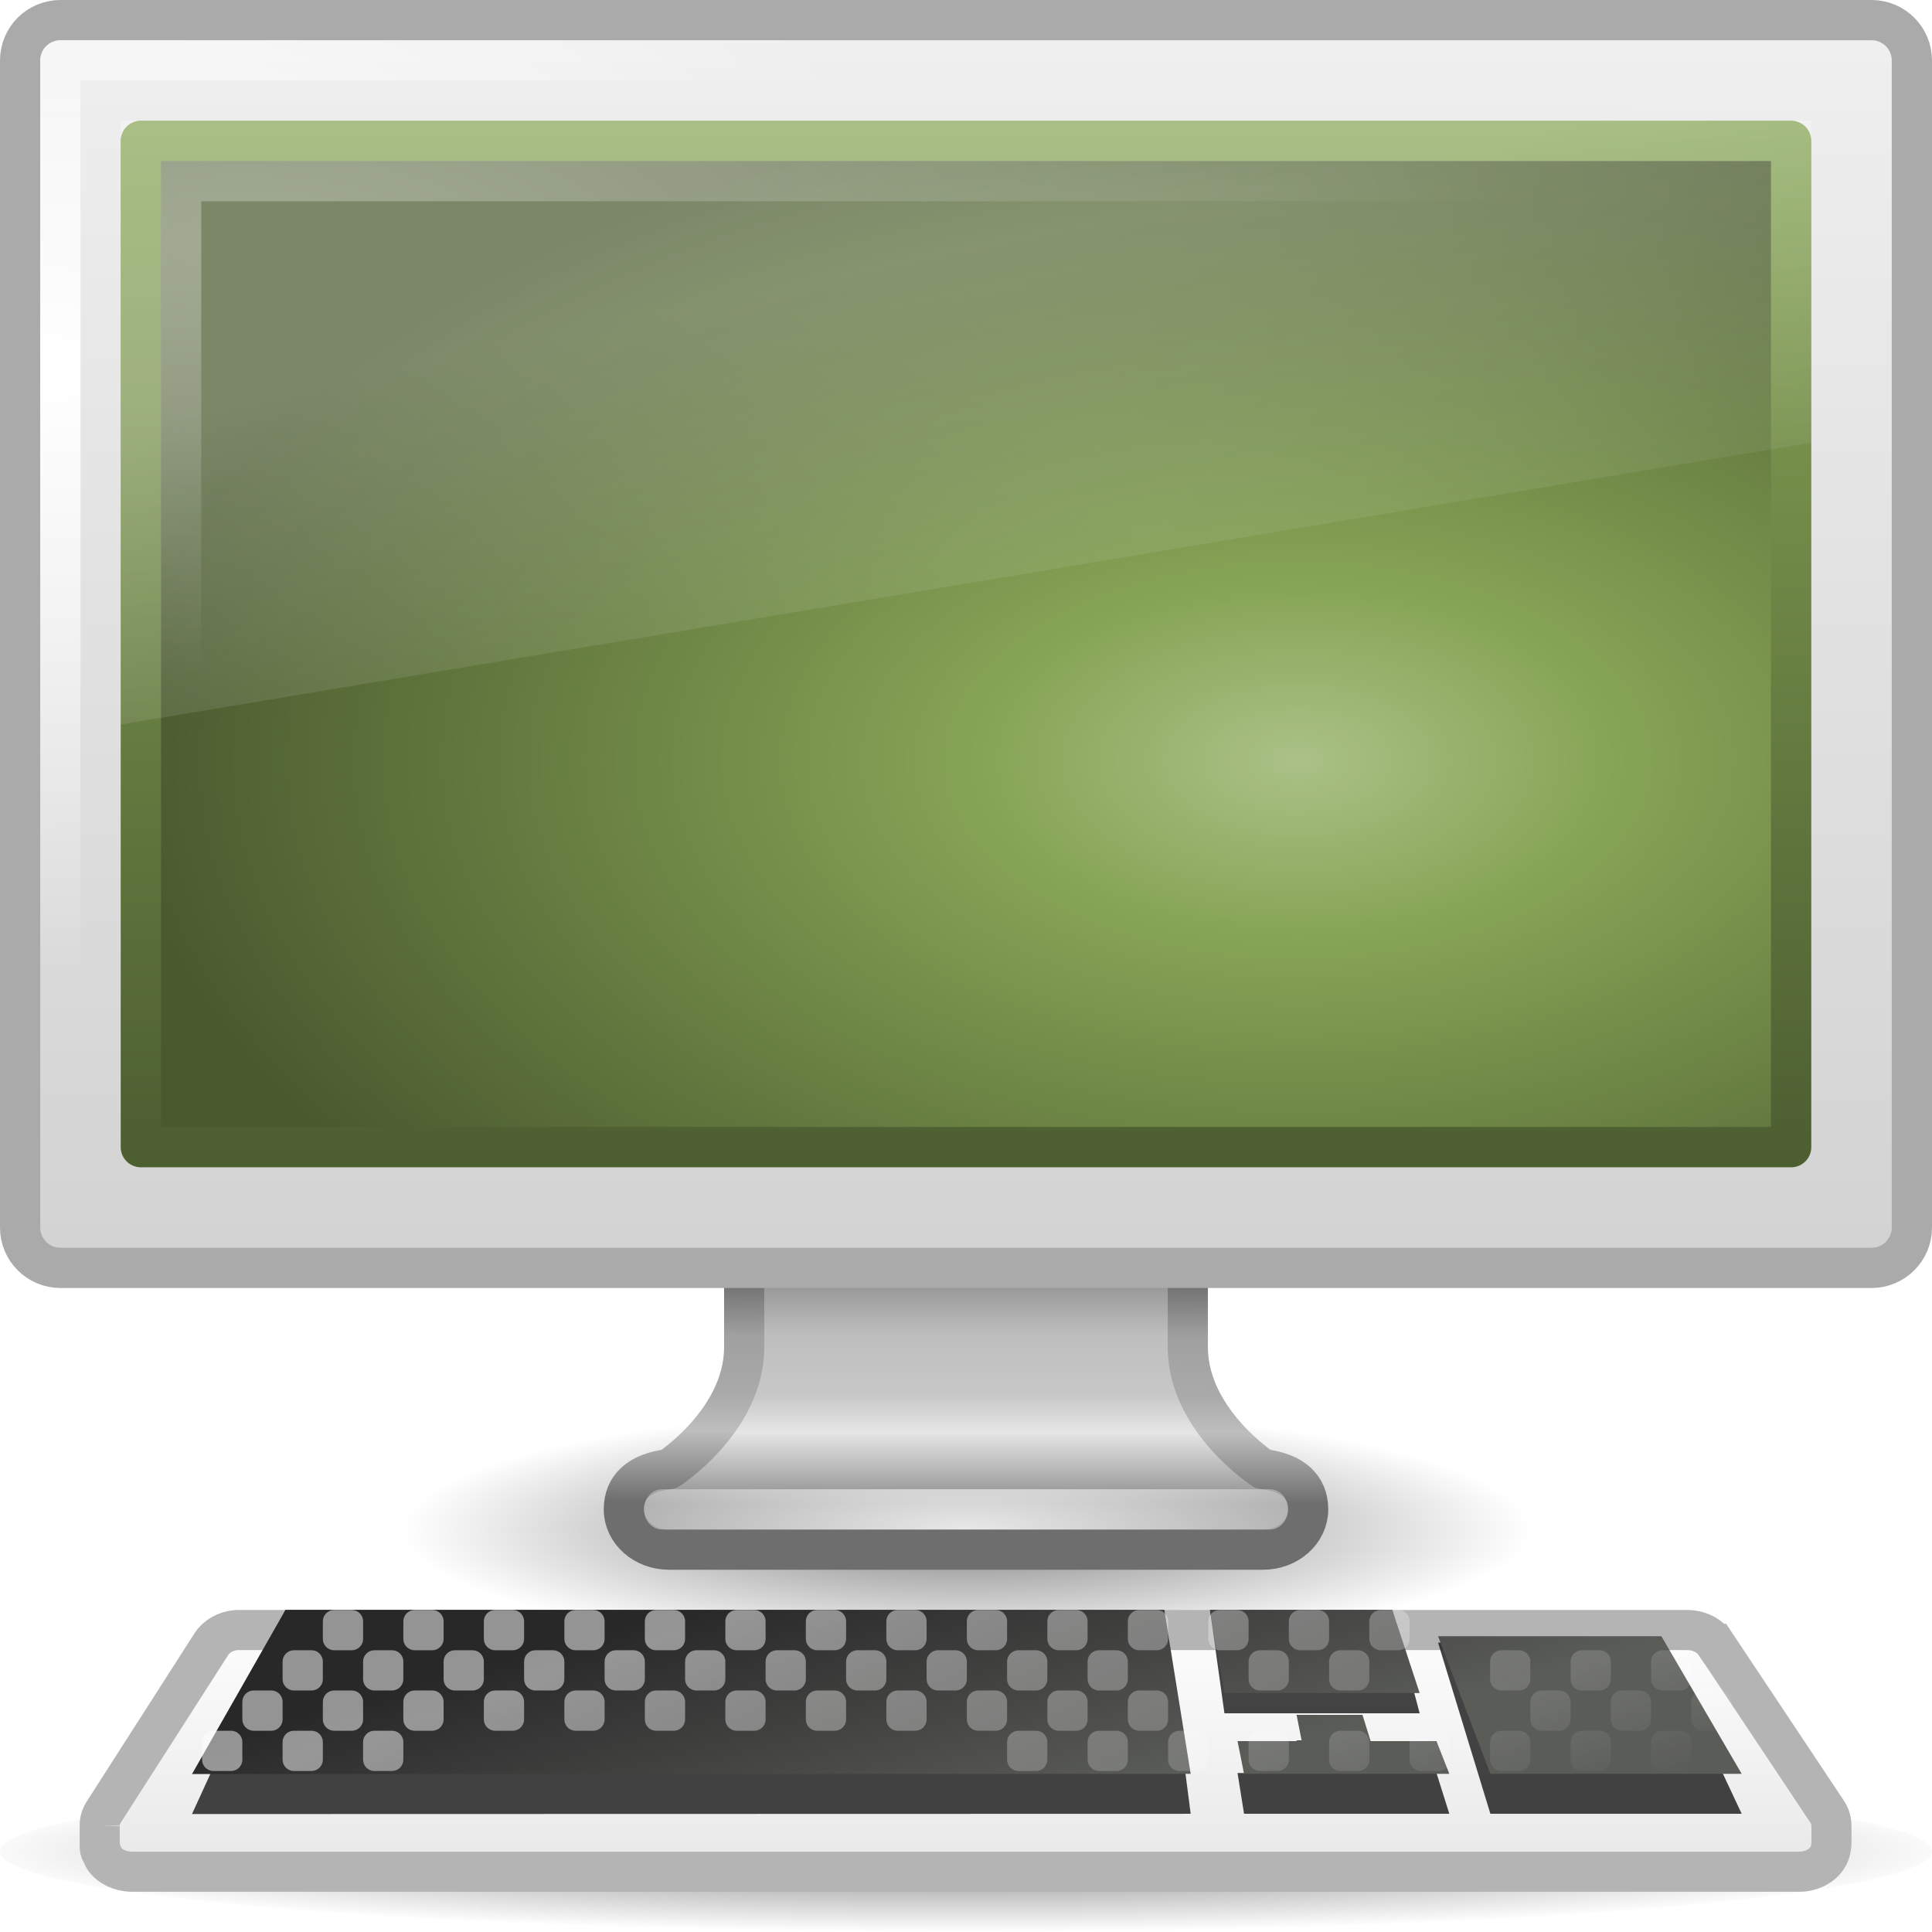
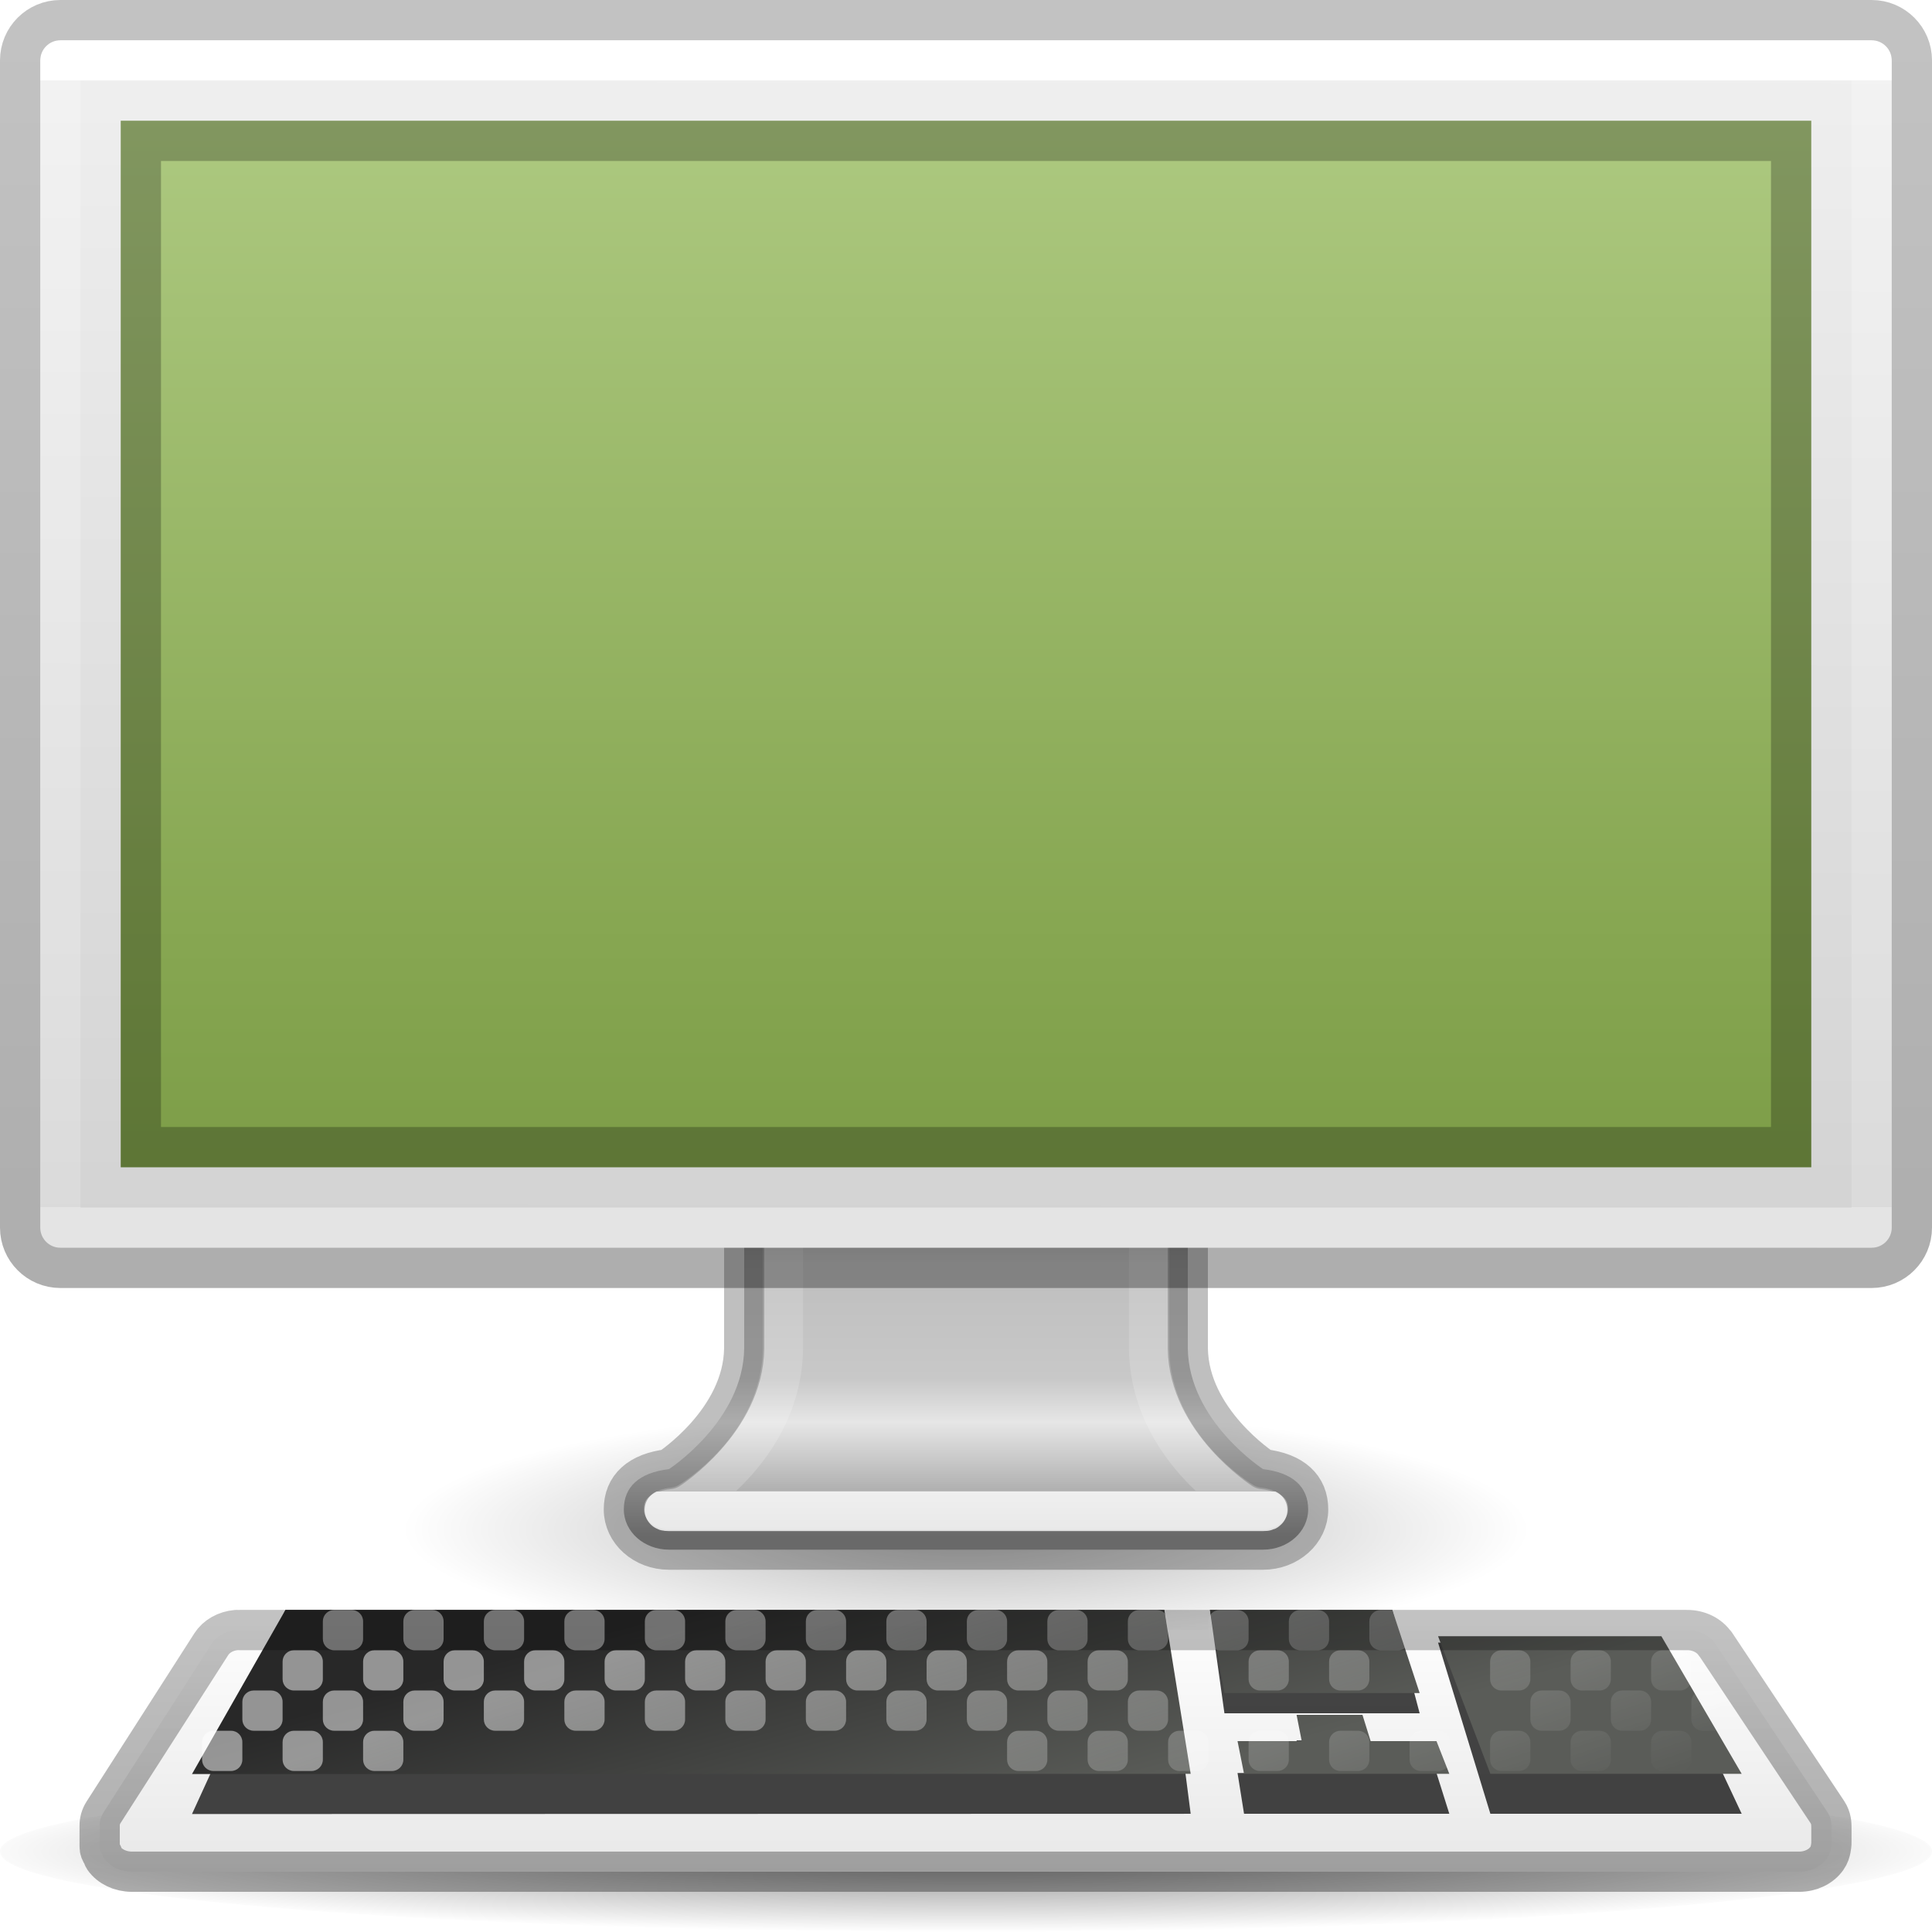
<svg xmlns="http://www.w3.org/2000/svg" xmlns:xlink="http://www.w3.org/1999/xlink" version="1.0" width="48" height="48" id="svg2">
  <defs id="defs4">
+     <linearGradient id="linearGradient4402">
+       <stop style="stop-color:#000000;stop-opacity:0.239" offset="0" id="stop4404" />
+       <stop style="stop-color:#000000;stop-opacity:0.318" offset="1" id="stop4406" />
+     </linearGradient>
    <linearGradient id="linearGradient10691">
      <stop offset="0" id="stop10693" />
      <stop offset="1" style="stop-opacity:0" id="stop10695" />
    </linearGradient>
    <linearGradient id="linearGradient6602">
      <stop offset="0" style="stop-color:#fff" id="stop6604" />
      <stop offset="1" style="stop-color:#fff;stop-opacity:0" id="stop6606" />
    </linearGradient>
    <linearGradient x1="317" y1="79.188" gradientTransform="translate(-295.98 -40)" x2="320.5" gradientUnits="userSpaceOnUse" xlink:href="#linearGradient6602" y2="89.75" id="linearGradient5732" />
-     <radialGradient r="23" gradientTransform="matrix(-1.6551e-8 -.71585 1.2711 0 34.865 37.944)" cx="26.617" cy="-2.064" gradientUnits="userSpaceOnUse" id="radialGradient2684">
-       <stop offset="0" style="stop-color:#abc187;stop-opacity:1" id="stop2749" />
-       <stop offset=".262" style="stop-color:#87a556;stop-opacity:1" id="stop2751" />
-       <stop offset=".661" style="stop-color:#657b40;stop-opacity:1" id="stop2753" />
-       <stop offset="1" style="stop-color:#4a5a2f;stop-opacity:1" id="stop2755" />
-     </radialGradient>
-     <linearGradient x1="10.014" y1="44.96" gradientTransform="matrix(.87132 0 0 .60691 3.0644 1.4991)" x2="10.014" gradientUnits="userSpaceOnUse" y2="2.877" id="linearGradient2686">
-       <stop offset="0" style="stop-color:#4d5e31;stop-opacity:1" id="stop2759" />
-       <stop offset="1" style="stop-color:#87a556;stop-opacity:1" id="stop2761" />
-     </linearGradient>
-     <radialGradient r="20" gradientTransform="matrix(1.5833 -.0080759 .0027447 .53813 -3.4801 6.4081)" cx="5.969" cy="-.646" gradientUnits="userSpaceOnUse" xlink:href="#linearGradient6602" id="radialGradient2698" />
-     <linearGradient x1="12.938" y1="8.438" gradientTransform="translate(-.0000065399 -.00012224)" x2="15.25" gradientUnits="userSpaceOnUse" y2="19.812" id="linearGradient2701">
-       <stop offset="0" style="stop-color:#fff;stop-opacity:.275" id="stop6594" />
-       <stop offset="1" style="stop-color:#fff;stop-opacity:0" id="stop6596" />
-     </linearGradient>
    <linearGradient x1="316.86" y1="85.62" gradientTransform="matrix(.9167 0 0 .81537 -269.32 -30.938)" x2="319.39" gradientUnits="userSpaceOnUse" y2="93.916" id="linearGradient2762">
      <stop offset="0" style="stop-color:#282828" id="stop4576" />
      <stop offset="1" style="stop-color:#5a5c58" id="stop4578" />
    </linearGradient>
    <linearGradient x1="145.44" y1="372.67" gradientTransform="matrix(.18758 0 0 .15853 -3.2911 -19.079)" x2="145.44" gradientUnits="userSpaceOnUse" y2="416.83" id="linearGradient2766">
      <stop offset="0" style="stop-color:#fff" id="stop7257" />
      <stop offset="1" style="stop-color:#e6e6e6" id="stop7259" />
    </linearGradient>
    <radialGradient r="7.228" gradientTransform="matrix(3.4586 -.0000047697 3.9259e-7 .27669 .81816 25.632)" cx="6.703" cy="73.616" gradientUnits="userSpaceOnUse" xlink:href="#linearGradient10691" id="radialGradient2769" />
-     <radialGradient r="23" gradientTransform="matrix(1 0 0 .65217 -.0000065304 5.5651)" cx="1" cy="5.564" gradientUnits="userSpaceOnUse" xlink:href="#linearGradient6602" id="radialGradient2777" />
-     <linearGradient x1="20.147" y1="-0" gradientTransform="matrix(1.0016 0 0 1.001 -.039377 -.016652)" x2="20.104" gradientUnits="userSpaceOnUse" y2="31.983" id="linearGradient2780">
+     <linearGradient x1="20.147" y1="-0" gradientTransform="matrix(0.9802894,0,0,0.9687097,0.4720795,0.5001207)" x2="20.104" gradientUnits="userSpaceOnUse" y2="31.983" id="linearGradient2780">
      <stop offset="0" style="stop-color:#f0f0f0" id="stop6546" />
      <stop offset="1" style="stop-color:#d2d2d2" id="stop6548" />
    </linearGradient>
-     <radialGradient r="8" gradientTransform="matrix(1.8286 -3.144e-8 0 .43815 -19.887 21.069)" cx="24" cy="38.641" gradientUnits="userSpaceOnUse" xlink:href="#linearGradient6602" id="radialGradient2783" />
-     <linearGradient x1="320.28" y1="86.913" gradientTransform="matrix(.99641 0 0 1.0001 -294.88 -56.013)" x2="320.28" gradientUnits="userSpaceOnUse" y2="93.38" id="linearGradient2786">
-       <stop offset="0" style="stop-color:#787878" id="stop6622" />
-       <stop offset=".35" style="stop-color:#bebebe" id="stop6624" />
-       <stop offset=".583" style="stop-color:#c8c8c8" id="stop6626" />
-       <stop offset=".723" style="stop-color:#e6e6e6" id="stop6628" />
-       <stop offset="1" style="stop-color:#8c8c8c" id="stop6630" />
+     <radialGradient r="7.228" gradientTransform="matrix(1.9368 0 0 .41503 11.018 7.4474)" cx="6.703" cy="73.616" gradientUnits="userSpaceOnUse" xlink:href="#linearGradient10691" id="radialGradient2792" />
+     <linearGradient id="linearGradient4850">
+       <stop id="stop4852" style="stop-color:#ffffff;stop-opacity:1" offset="0" />
+       <stop id="stop4854" style="stop-color:#ffffff;stop-opacity:0.235" offset="0" />
+       <stop id="stop4856" style="stop-color:#ffffff;stop-opacity:0.157" offset="0.969" />
+       <stop id="stop4858" style="stop-color:#ffffff;stop-opacity:0.392" offset="1" />
    </linearGradient>
-     <linearGradient x1="22.325" y1="30.958" x2="22.301" gradientUnits="userSpaceOnUse" y2="37.319" id="linearGradient2789">
-       <stop offset="0" style="stop-color:#505050" id="stop6929" />
-       <stop offset=".35" style="stop-color:#a0a0a0" id="stop6931" />
-       <stop offset=".583" style="stop-color:#aaa" id="stop6933" />
-       <stop offset=".723" style="stop-color:#bebebe" id="stop6935" />
-       <stop offset="1" style="stop-color:#6e6e6e" id="stop6937" />
+     <linearGradient id="linearGradient4691">
+       <stop offset="0" style="stop-color:#ffffff;stop-opacity:1" id="stop4693" />
+       <stop offset="0" style="stop-color:#ffffff;stop-opacity:0.235" id="stop4695" />
+       <stop offset="1" style="stop-color:#ffffff;stop-opacity:0.157" id="stop4697" />
+       <stop offset="1" style="stop-color:#ffffff;stop-opacity:0.392" id="stop4699" />
    </linearGradient>
-     <radialGradient r="7.228" gradientTransform="matrix(1.9368 0 0 .41503 11.018 7.4474)" cx="6.703" cy="73.616" gradientUnits="userSpaceOnUse" xlink:href="#linearGradient10691" id="radialGradient2792" />
+     <linearGradient x1="320.03" y1="82.323" gradientTransform="matrix(1.089754,0,0,0.8854916,-324.7689,-45.18172)" x2="320.03" gradientUnits="userSpaceOnUse" y2="94.126" id="linearGradient3080">
+       <stop offset="0" style="stop-color:#787878" id="stop3205" />
+       <stop offset=".35" style="stop-color:#bebebe" id="stop3207" />
+       <stop offset="0.625" style="stop-color:#c8c8c8" id="stop3209" />
+       <stop offset="0.729" style="stop-color:#e6e6e6" id="stop3211" />
+       <stop offset="1" style="stop-color:#8c8c8c" id="stop3213" />
+     </linearGradient>
+     <linearGradient xlink:href="#linearGradient4850" id="linearGradient3152-7" gradientUnits="userSpaceOnUse" gradientTransform="matrix(1.024216,0,0,0.6969979,-0.5153776,1.342823)" x1="25.005" y1="51.229" x2="25.005" y2="40.265" />
+     <linearGradient gradientTransform="matrix(1.17199,0,0,0.7625985,-4.127757,-2.302386)" gradientUnits="userSpaceOnUse" xlink:href="#linearGradient4691" id="linearGradient3093-0" y2="42.358" x2="24" y1="5.642" x1="24" />
+     <linearGradient gradientTransform="matrix(0.8643913,0,0,0.9245326,2.503412,-12.25488)" gradientUnits="userSpaceOnUse" xlink:href="#radialGradient2444-8" id="linearGradient12481-7" y2="57.823" x2="35.793" y1="16.345" x1="35.793" />
+     <radialGradient r="23.097" gradientTransform="matrix(1.5647,-9.5143e-8,6.1772e-8,1.0159,-59.14917,8.1461)" cx="63.969" cy="14.113" gradientUnits="userSpaceOnUse" id="radialGradient2444-8">
+       <stop offset="0" style="stop-color:#ADC980" id="stop3618-4" />
+       <stop offset="0.523" style="stop-color:#87A752" id="stop3270-5" />
+       <stop offset="1" style="stop-color:#688933" id="stop3620-0" />
+     </radialGradient>
+     <linearGradient xlink:href="#linearGradient4402" id="linearGradient4408" x1="26.535" y1="0.683" x2="26.535" y2="31.46" gradientUnits="userSpaceOnUse" />
+     <linearGradient xlink:href="#linearGradient4402" id="linearGradient4472" gradientUnits="userSpaceOnUse" x1="26.878" y1="40.225" x2="26.878" y2="46.589" />
  </defs>
-   <path d="m38 38c0 1.657-6.268 3-14 3s-14-1.343-14-3 6.268-3 14-3 14 1.343 14 3z" style="opacity:.5;fill:url(#radialGradient2792)" id="path2589" />
-   <path d="m18.489 26.499v7.001c-0.022 1.802-1.869 3-1.869 3-0.749 0.089-1.121 0.447-1.121 1.001s0.504 1 1.121 1h14.76c0.617 0 1.121-0.446 1.121-1s-0.372-0.912-1.121-1.001c0 0-1.847-1.198-1.869-3v-7.001h-11.022z" style="stroke-linejoin:round;stroke-width:.998;stroke-dashoffset:0.5;stroke:url(#linearGradient2789);stroke-linecap:round;enable-background:new;fill:url(#linearGradient2786)" id="path4675" />
-   <rect x="16" y="37" width="16" height="1" ry="0.5" rx=".444" style="opacity:.8;enable-background:new;fill:url(#radialGradient2783)" id="rect4703" />
-   <rect x=".5" y=".5" width="47" height="31" ry="1.001" rx="1.002" style="stroke-linejoin:round;stroke-dashoffset:0.5;stroke:#aaa;stroke-linecap:round;fill:url(#linearGradient2780)" id="rect2722" />
-   <rect x="1.5" y="1.5" width="45" height="29" ry="0" rx="0" style="stroke-linejoin:round;stroke-width:1;stroke-dashoffset:0.5;stroke:url(#radialGradient2777);stroke-linecap:round;enable-background:new;fill:none" id="rect4642" />
-   <rect x="3.5" y="3.5" width="41" height="25" style="stroke-linejoin:round;stroke-width:1.002;fill-rule:evenodd;color:#000000;stroke:url(#linearGradient2686);stroke-linecap:round;fill:url(#radialGradient2684)" id="rect2716" />
+   <path d="m38 38c0 1.657-6.268 3-14 3s-14-1.343-14-3 6.268-3 14-3 14 1.343 14 3z" style="opacity:0.3;fill:url(#radialGradient2792)" id="path2589" />
+   <path d="m18.489 26.499v7.001c-0.022 1.802-1.869 3-1.869 3-0.749 0.089-1.121 0.447-1.121 1.001s0.504 1 1.121 1h14.76c0.617 0 1.121-0.446 1.121-1s-0.372-0.912-1.121-1.001c0 0-1.847-1.198-1.869-3v-7.001h-11.022z" style="stroke-linejoin:round;stroke-width:0.998;stroke-dashoffset:0.5;stroke:none;stroke-linecap:round;enable-background:new;fill:url(#linearGradient3080);color:#000000;clip-rule:nonzero;display:inline;overflow:visible;visibility:visible;opacity:1;isolation:auto;mix-blend-mode:normal;color-interpolation:sRGB;color-interpolation-filters:linearRGB;solid-color:#000000;solid-opacity:1;fill-opacity:1;fill-rule:nonzero;stroke-miterlimit:4;stroke-dasharray:none;stroke-opacity:1;filter-blend-mode:normal;filter-gaussianBlur-deviation:0;color-rendering:auto;image-rendering:auto;shape-rendering:auto;text-rendering:auto" id="path4675" />
  <path d="m48 46c0 1.105-10.745 2-24 2s-24-0.895-24-2 10.745-2 24-2 24 0.895 24 2z" style="opacity:.5;fill:url(#radialGradient2769)" id="path6096" />
-   <path d="m5.871 40.498c-0.264 0.023-0.495 0.154-0.621 0.352l-2.679 4.181c-0.063 0.1-0.096 0.214-0.094 0.327-0-0.013-0.001-0.009 0 0.01v0.465 0.05c-0.001 0.069 0.024 0.136 0.07 0.193 0.014 0.035 0.014 0.06 0.041 0.099 0.142 0.201 0.403 0.326 0.686 0.327h41.425c0.283 0.001 0.546-0.124 0.691-0.332 0.062-0.088 0.082-0.17 0.094-0.233 0.022-0.107 0.018-0.183 0.018-0.183v-0.01-0.332c0-0.094-0.001-0.24-0.1-0.391l-2.784-4.181h-0.006c-0.144-0.214-0.413-0.345-0.703-0.342h-35.939-0.017c-0.021-0.001-0.038-0.001-0.059 0h-0.023z" style="stroke-width:0.996;stroke-dashoffset:.361;stroke:#b4b4b4;stroke-linecap:square;enable-background:new;fill:url(#linearGradient2766)" id="path3698" />
+   <path d="m5.871 40.498c-0.264 0.023-0.495 0.154-0.621 0.352l-2.679 4.181c-0.063 0.1-0.096 0.214-0.094 0.327-0-0.013-0.001-0.009 0 0.01v0.465 0.05c-0.001 0.069 0.024 0.136 0.07 0.193 0.014 0.035 0.014 0.06 0.041 0.099 0.142 0.201 0.403 0.326 0.686 0.327h41.425c0.283 0.001 0.546-0.124 0.691-0.332 0.062-0.088 0.082-0.17 0.094-0.233 0.022-0.107 0.018-0.183 0.018-0.183v-0.01-0.332c0-0.094-0.001-0.24-0.1-0.391l-2.784-4.181h-0.006c-0.144-0.214-0.413-0.345-0.703-0.342h-35.939-0.017c-0.021-0.001-0.038-0.001-0.059 0h-0.023z" style="stroke-width:0.996;stroke-dashoffset:0.361;stroke:none;stroke-linecap:square;enable-background:new;fill:url(#linearGradient2766)" id="path3698" />
  <path d="m7.091 39.999l-2.321 5.07 24.812-0.006-0.655-5.064h-21.836 0zm22.97 0l0.36 2.568h4.85l-0.679-2.568h-4.531zm5.667 0.811l1.3 4.253h6.244l-1.996-4.253h-5.548zm-3.515 2.43l0.128 0.81h-1.595l0.162 1.013h5.1l-0.319-1.013h-1.636l-0.203-0.81h-1.637z" style="opacity:.831;fill-rule:evenodd;enable-background:new;fill:#1e1e1e" id="path3702" />
  <path d="m7.091 39.999l-2.321 4.077 24.812-0.005-0.655-4.072h-21.836 0zm22.97 0l0.36 2.065h4.85l-0.679-2.065h-4.531zm5.667 0.652l1.3 3.42h6.244l-1.996-3.42h-5.548zm-3.515 1.954l0.128 0.652h-1.595l0.162 0.814h5.1l-0.319-0.814h-1.636l-0.203-0.652h-1.637z" style="enable-background:new;fill:url(#linearGradient2762);fill-rule:evenodd" id="path3704" />
  <g transform="translate(-.0000065399 -.00012224)" id="g7196">
    <rect x="6.021" y="42" width="1" height="1" ry=".281" rx=".281" style="opacity:.5;enable-background:new;fill:url(#linearGradient5732)" id="rect4584" />
    <rect x="5.021" y="43" width="1" height="1" ry=".281" rx=".281" style="opacity:.5;enable-background:new;fill:url(#linearGradient5732)" id="rect4586" />
    <rect x="7.021" y="41" width="1" height="1" ry=".281" rx=".281" style="opacity:.5;enable-background:new;fill:url(#linearGradient5732)" id="rect4590" />
    <rect x="7.021" y="43" width="1" height="1" ry=".281" rx=".281" style="opacity:.5;enable-background:new;fill:url(#linearGradient5732)" id="rect4592" />
    <rect x="8.021" y="40" width="1" height="1" ry=".281" rx=".281" style="opacity:.5;enable-background:new;fill:url(#linearGradient5732)" id="rect4594" />
    <rect x="10.021" y="40" width="1" height="1" ry=".281" rx=".281" style="opacity:.5;fill:url(#linearGradient5732)" id="rect4607" />
    <rect x="10.021" y="42" width="1" height="1" ry=".281" rx=".281" style="opacity:.5;enable-background:new;fill:url(#linearGradient5732)" id="rect4609" />
    <rect x="9.021" y="43" width="1" height="1" ry=".281" rx=".281" style="opacity:.5;enable-background:new;fill:url(#linearGradient5732)" id="rect4611" />
    <rect x="9.021" y="41" width="1" height="1" ry=".281" rx=".281" style="opacity:.5;enable-background:new;fill:url(#linearGradient5732)" id="rect4613" />
    <rect x="11.021" y="41" width="1" height="1" ry=".281" rx=".281" style="opacity:.5;enable-background:new;fill:url(#linearGradient5732)" id="rect4615" />
    <rect x="12.021" y="40" width="1" height="1" ry=".281" rx=".281" style="opacity:.5;enable-background:new;fill:url(#linearGradient5732)" id="rect4619" />
    <rect x="12.021" y="42" width="1" height="1" ry=".281" rx=".281" style="opacity:.5;enable-background:new;fill:url(#linearGradient5732)" id="rect4628" />
    <rect x="8.021" y="42" width="1" height="1" ry=".281" rx=".281" style="opacity:.5;enable-background:new;fill:url(#linearGradient5732)" id="rect4630" />
    <rect x="14.021" y="40" width="1" height="1" ry=".281" rx=".281" style="opacity:.5;enable-background:new;fill:url(#linearGradient5732)" id="rect4639" />
    <rect x="14.021" y="42" width="1" height="1" ry=".281" rx=".281" style="opacity:.5;enable-background:new;fill:url(#linearGradient5732)" id="rect4641" />
    <rect x="13.021" y="41" width="1" height="1" ry=".281" rx=".281" style="opacity:.5;enable-background:new;fill:url(#linearGradient5732)" id="rect4645" />
    <rect x="15.021" y="41" width="1" height="1" ry=".281" rx=".281" style="opacity:.5;enable-background:new;fill:url(#linearGradient5732)" id="rect4647" />
    <rect x="16.021" y="40" width="1" height="1" ry=".281" rx=".281" style="opacity:.5;enable-background:new;fill:url(#linearGradient5732)" id="rect4651" />
    <rect x="18.021" y="40" width="1" height="1" ry=".281" rx=".281" style="opacity:.5;enable-background:new;fill:url(#linearGradient5732)" id="rect4653" />
    <rect x="18.021" y="42" width="1" height="1" ry=".281" rx=".281" style="opacity:.5;enable-background:new;fill:url(#linearGradient5732)" id="rect4655" />
    <rect x="17.021" y="41" width="1" height="1" ry=".281" rx=".281" style="opacity:.5;enable-background:new;fill:url(#linearGradient5732)" id="rect4659" />
    <rect x="19.021" y="41" width="1" height="1" ry=".281" rx=".281" style="opacity:.5;enable-background:new;fill:url(#linearGradient5732)" id="rect4661" />
    <rect x="20.021" y="40" width="1" height="1" ry=".281" rx=".281" style="opacity:.5;enable-background:new;fill:url(#linearGradient5732)" id="rect4665" />
    <rect x="20.021" y="42" width="1" height="1" ry=".281" rx=".281" style="opacity:.5;enable-background:new;fill:url(#linearGradient5732)" id="rect4667" />
    <rect x="16.021" y="42" width="1" height="1" ry=".281" rx=".281" style="opacity:.5;enable-background:new;fill:url(#linearGradient5732)" id="rect4669" />
    <rect x="22.021" y="40" width="1" height="1" ry=".281" rx=".281" style="opacity:.5;enable-background:new;fill:url(#linearGradient5732)" id="rect4671" />
    <rect x="22.021" y="42" width="1" height="1" ry=".281" rx=".281" style="opacity:.5;enable-background:new;fill:url(#linearGradient5732)" id="rect4673" />
    <rect x="21.021" y="41" width="1" height="1" ry=".281" rx=".281" style="opacity:.5;enable-background:new;fill:url(#linearGradient5732)" id="rect4677" />
    <rect x="23.021" y="41" width="1" height="1" ry=".281" rx=".281" style="opacity:.5;enable-background:new;fill:url(#linearGradient5732)" id="rect4679" />
    <rect x="24.021" y="40" width="1" height="1" ry=".281" rx=".281" style="opacity:.5;enable-background:new;fill:url(#linearGradient5732)" id="rect4683" />
    <rect x="26.021" y="40" width="1" height="1" ry=".281" rx=".281" style="opacity:.5;enable-background:new;fill:url(#linearGradient5732)" id="rect4685" />
    <rect x="26.021" y="42" width="1" height="1" ry=".281" rx=".281" style="opacity:.5;enable-background:new;fill:url(#linearGradient5732)" id="rect4687" />
    <rect x="25.021" y="43" width="1" height="1" ry=".281" rx=".281" style="opacity:.5;enable-background:new;fill:url(#linearGradient5732)" id="rect4689" />
    <rect x="25.021" y="41" width="1" height="1" ry=".281" rx=".281" style="opacity:.5;enable-background:new;fill:url(#linearGradient5732)" id="rect4691" />
    <rect x="27.021" y="41" width="1" height="1" ry=".281" rx=".281" style="opacity:.5;enable-background:new;fill:url(#linearGradient5732)" id="rect4693" />
    <rect x="27.021" y="43" width="1" height="1" ry=".281" rx=".281" style="opacity:.5;enable-background:new;fill:url(#linearGradient5732)" id="rect4695" />
    <rect x="28.021" y="40" width="1" height="1" ry=".281" rx=".281" style="opacity:.5;enable-background:new;fill:url(#linearGradient5732)" id="rect4697" />
    <rect x="28.021" y="42" width="1" height="1" ry=".281" rx=".281" style="opacity:.5;enable-background:new;fill:url(#linearGradient5732)" id="rect4699" />
    <rect x="24.021" y="42" width="1" height="1" ry=".281" rx=".281" style="opacity:.5;enable-background:new;fill:url(#linearGradient5732)" id="rect4701" />
    <rect x="30.021" y="40" width="1" height="1" ry=".281" rx=".281" style="opacity:.5;enable-background:new;fill:url(#linearGradient5732)" id="rect4704" />
    <rect x="29.021" y="43" width="1" height="1" ry=".281" rx=".281" style="opacity:.5;enable-background:new;fill:url(#linearGradient5732)" id="rect4708" />
    <rect x="31.021" y="41" width="1" height="1" ry=".281" rx=".281" style="opacity:.5;enable-background:new;fill:url(#linearGradient5732)" id="rect4712" />
    <rect x="31.021" y="43" width="1" height="1" ry=".281" rx=".281" style="opacity:.5;enable-background:new;fill:url(#linearGradient5732)" id="rect4714" />
    <rect x="32.021" y="40" width="1" height="1" ry=".281" rx=".281" style="opacity:.5;enable-background:new;fill:url(#linearGradient5732)" id="rect4716" />
    <rect x="34.021" y="40" width="1" height="1" ry=".281" rx=".281" style="opacity:.5;enable-background:new;fill:url(#linearGradient5732)" id="rect4718" />
    <rect x="33.021" y="43" width="1" height="1" ry=".281" rx=".281" style="opacity:.5;enable-background:new;fill:url(#linearGradient5732)" id="rect4722" />
    <rect x="33.021" y="41" width="1" height="1" ry=".281" rx=".281" style="opacity:.5;enable-background:new;fill:url(#linearGradient5732)" id="rect4724" />
    <rect x="35.021" y="43" width="1" height="1" ry=".281" rx=".281" style="opacity:.5;enable-background:new;fill:url(#linearGradient5732)" id="rect4728" />
    <rect x="37.021" y="41" width="1" height="1" ry=".281" rx=".281" style="opacity:.5;enable-background:new;fill:url(#linearGradient5732)" id="rect4736" />
    <rect x="37.021" y="43" width="1" height="1" ry=".281" rx=".281" style="opacity:.5;enable-background:new;fill:url(#linearGradient5732)" id="rect4738" />
    <rect x="40.021" y="42" width="1" height="1" ry=".281" rx=".281" style="opacity:.5;enable-background:new;fill:url(#linearGradient5732)" id="rect4744" />
    <rect x="39.021" y="43" width="1" height="1" ry=".281" rx=".281" style="opacity:.5;enable-background:new;fill:url(#linearGradient5732)" id="rect4746" />
    <rect x="39.021" y="41" width="1" height="1" ry=".281" rx=".281" style="opacity:.5;enable-background:new;fill:url(#linearGradient5732)" id="rect4748" />
    <rect x="41.021" y="41" width="1" height="1" ry=".281" rx=".281" style="opacity:.5;enable-background:new;fill:url(#linearGradient5732)" id="rect4750" />
    <rect x="41.021" y="43" width="1" height="1" ry=".281" rx=".281" style="opacity:.5;enable-background:new;fill:url(#linearGradient5732)" id="rect4752" />
    <rect x="42.021" y="42" width="1" height="1" ry=".281" rx=".281" style="opacity:.5;enable-background:new;fill:url(#linearGradient5732)" id="rect4756" />
    <rect x="38.021" y="42" width="1" height="1" ry=".281" rx=".281" style="opacity:.5;enable-background:new;fill:url(#linearGradient5732)" id="rect4758" />
  </g>
-   <path d="m3 3h42v8l-42 7v-15-0z" style="fill:url(#linearGradient2701)" id="rect6588" />
-   <rect x="4.5" y="4.5" width="39" height="23" style="opacity:.3;stroke:url(#radialGradient2698);stroke-linecap:square;fill:none" id="rect6600" />
+   <path d="M 5.871,40.498 C 5.606,40.521 5.376,40.652 5.249,40.85 l -2.679,4.181 c -0.063,0.1 -0.096,0.214 -0.094,0.327 -2e-4,-0.013 -7e-4,-0.009 0,0.01 l 0,0.465 0,0.05 c -8e-4,0.069 0.024,0.136 0.07,0.193 0.014,0.035 0.014,0.06 0.041,0.099 0.142,0.201 0.403,0.326 0.686,0.327 l 41.425,0 c 0.283,10e-4 0.546,-0.124 0.691,-0.332 0.062,-0.088 0.082,-0.17 0.094,-0.233 0.022,-0.107 0.018,-0.183 0.018,-0.183 l 0,-0.01 0,-0.332 c 0,-0.094 -0.001,-0.24 -0.1,-0.391 l -2.784,-4.181 -0.006,0 c -0.144,-0.214 -0.413,-0.345 -0.703,-0.342 l -35.939,0 -0.017,0 c -0.021,-10e-4 -0.038,-10e-4 -0.059,0 l -0.023,0 z" style="fill:none;stroke:url(#linearGradient4472);stroke-width:1;stroke-linecap:round;stroke-dashoffset:0.5;enable-background:accumulate;color:#000000;clip-rule:nonzero;display:inline;overflow:visible;visibility:visible;opacity:1;isolation:auto;mix-blend-mode:normal;color-interpolation:sRGB;color-interpolation-filters:linearRGB;solid-color:#000000;solid-opacity:1;fill-opacity:1;fill-rule:nonzero;stroke-linejoin:round;stroke-miterlimit:4;stroke-dasharray:none;stroke-opacity:1;filter-blend-mode:normal;filter-gaussianBlur-deviation:0;color-rendering:auto;image-rendering:auto;shape-rendering:auto;text-rendering:auto" id="path3698-2" />
+   <path d="m 18.489,26.499 0,7.001 c -0.022,1.802 -1.869,3 -1.869,3 -0.749,0.089 -1.121,0.447 -1.121,1.001 0,0.554 0.504,1 1.121,1 l 14.76,0 c 0.617,0 1.121,-0.446 1.121,-1 0,-0.554 -0.372,-0.912 -1.121,-1.001 0,0 -1.847,-1.198 -1.869,-3 l 0,-7.001 -11.022,0 z" style="fill:none;stroke:#000000;stroke-width:0.998;stroke-linecap:round;stroke-linejoin:round;stroke-dashoffset:0.5;enable-background:new;color:#000000;clip-rule:nonzero;display:inline;overflow:visible;visibility:visible;opacity:0.25;isolation:auto;mix-blend-mode:normal;color-interpolation:sRGB;color-interpolation-filters:linearRGB;solid-color:#000000;solid-opacity:1;fill-opacity:1;fill-rule:nonzero;stroke-miterlimit:4;stroke-dasharray:none;stroke-opacity:1;marker:none;filter-blend-mode:normal;filter-gaussianBlur-deviation:0;color-rendering:auto;image-rendering:auto;shape-rendering:auto;text-rendering:auto" id="path4675-3" />
+   <path style="color:#000000;clip-rule:nonzero;display:inline;overflow:visible;visibility:visible;opacity:0.8;isolation:auto;mix-blend-mode:normal;color-interpolation:sRGB;color-interpolation-filters:linearRGB;solid-color:#000000;solid-opacity:1;fill:none;fill-opacity:1;fill-rule:nonzero;stroke:url(#linearGradient3152-7);stroke-width:1;stroke-linecap:round;stroke-linejoin:round;stroke-miterlimit:4;stroke-dasharray:none;stroke-dashoffset:0;stroke-opacity:1;marker:none;color-rendering:auto;image-rendering:auto;shape-rendering:auto;text-rendering:auto;enable-background:accumulate;filter-blend-mode:normal;filter-gaussianBlur-deviation:0" id="path4586" d="m 19.451,27.461 0,6.039 a 0.963,0.963 0 0 1 0,0.012 c -0.03,2.455 -2.309,3.797 -2.309,3.797 a 0.963,0.963 0 0 1 -0.41,0.146 c -0.171,0.02 -0.184,0.042 -0.217,0.059 0.013,0.011 0.003,0.025 0.104,0.025 l 14.762,0 c 0.1,0 0.09,-0.014 0.104,-0.025 -0.033,-0.017 -0.046,-0.038 -0.217,-0.059 a 0.963,0.963 0 0 1 -0.41,-0.146 c 0,0 -2.279,-1.342 -2.309,-3.797 a 0.963,0.963 0 0 1 0,-0.012 l 0,-6.039 -9.098,0 z" />
+   <rect x="1" y="1" width="46" height="30" ry="0.5" rx="0.5" style="fill:url(#linearGradient2780);stroke:none;stroke-linecap:round;stroke-linejoin:round;stroke-dashoffset:0.5" id="rect2722" />
+   <rect id="rect2722-7" style="color:#000000;clip-rule:nonzero;display:inline;overflow:visible;visibility:visible;opacity:1;isolation:auto;mix-blend-mode:normal;color-interpolation:sRGB;color-interpolation-filters:linearRGB;solid-color:#000000;solid-opacity:1;fill:none;fill-opacity:1;fill-rule:nonzero;stroke:url(#linearGradient3093-0);stroke-width:1;stroke-linecap:round;stroke-linejoin:round;stroke-miterlimit:4;stroke-dasharray:none;stroke-dashoffset:0;stroke-opacity:1;color-rendering:auto;image-rendering:auto;shape-rendering:auto;text-rendering:auto;enable-background:accumulate" height="29" width="45" y="1.5" x="1.5" />
+   <rect x="0.5" y="0.5" width="47" height="31" ry="1" rx="1" style="fill:none;stroke:url(#linearGradient4408);stroke-linecap:round;stroke-linejoin:round;stroke-dashoffset:0.5" id="rect2722-61" />
+   <rect x="3" y="3" width="42" height="26" ry="0" rx="0" style="color:#000000;clip-rule:nonzero;display:inline;overflow:visible;visibility:visible;opacity:1;isolation:auto;mix-blend-mode:normal;color-interpolation:sRGB;color-interpolation-filters:linearRGB;solid-color:#000000;solid-opacity:1;fill:url(#linearGradient12481-7);fill-opacity:1;fill-rule:nonzero;stroke:none;stroke-width:1;stroke-linecap:butt;stroke-linejoin:miter;stroke-miterlimit:4;stroke-dasharray:none;stroke-dashoffset:0;stroke-opacity:1;marker:none;color-rendering:auto;image-rendering:auto;shape-rendering:auto;text-rendering:auto;enable-background:accumulate" id="rect2573-3" />
+   <path id="path3942-6" d="M 3,3 3,29 45,29 45,3 Z M 4,4 44,4 44,28 4,28 Z" style="display:inline;opacity:0.25;fill:#000000;fill-opacity:1;stroke:none" />
</svg>
